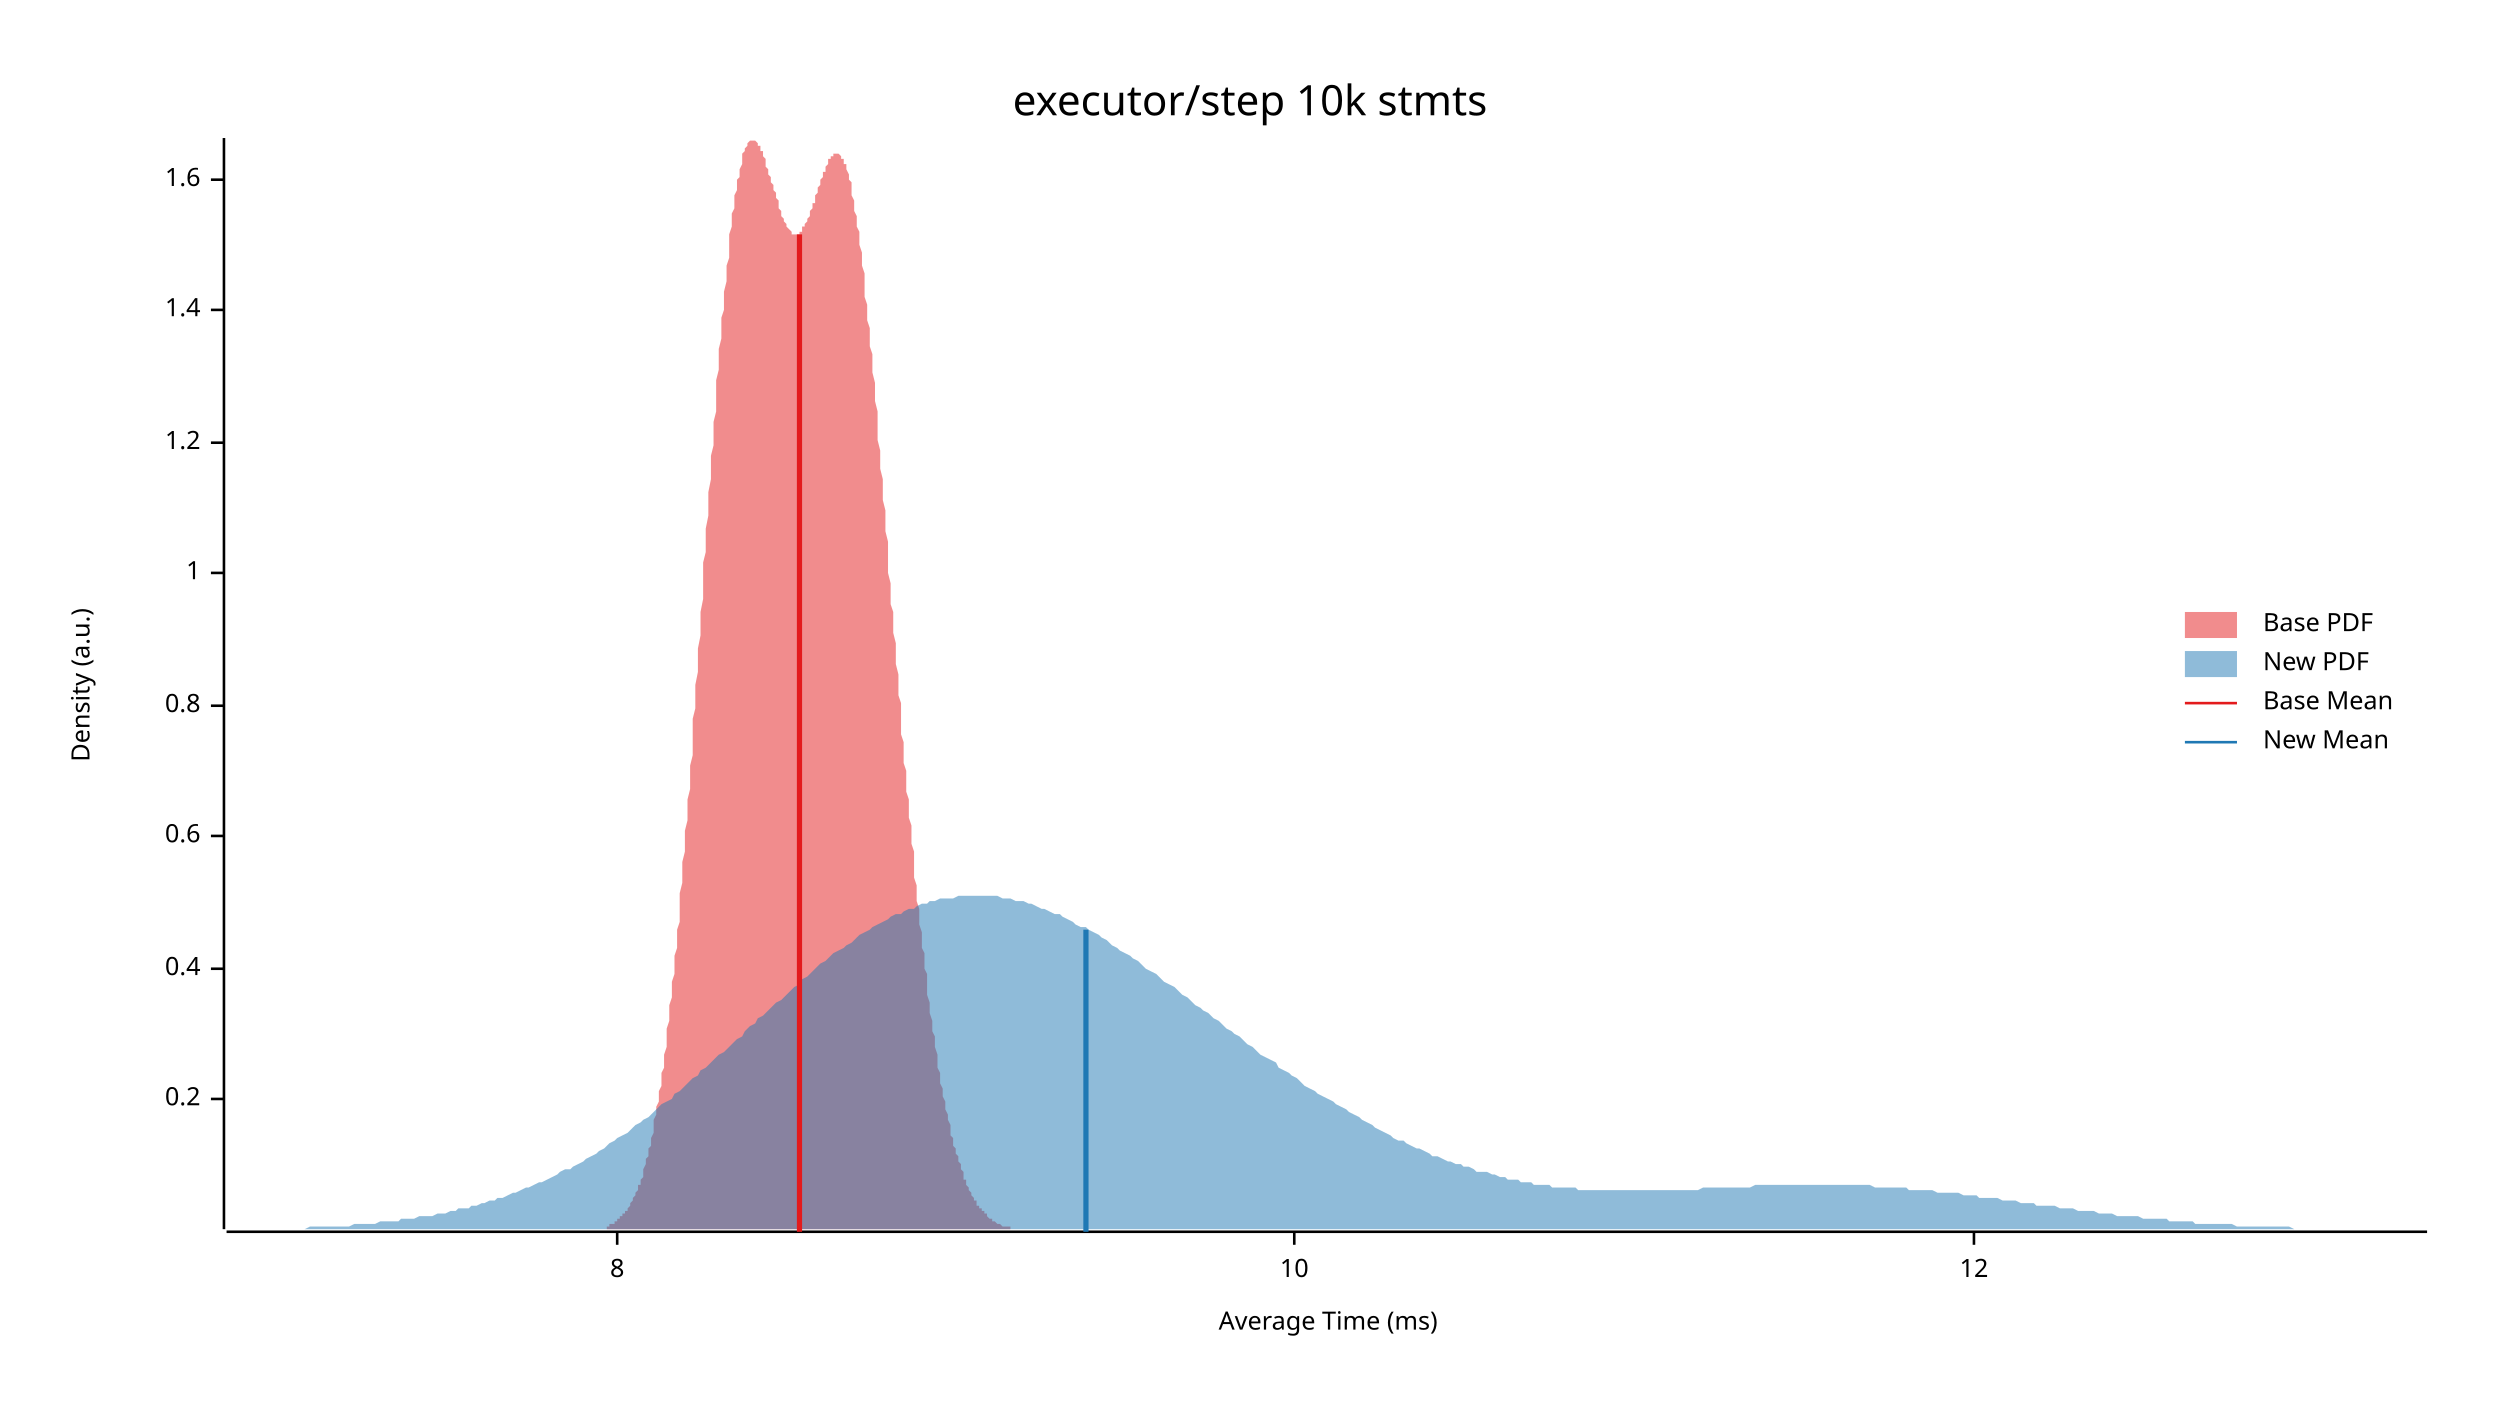
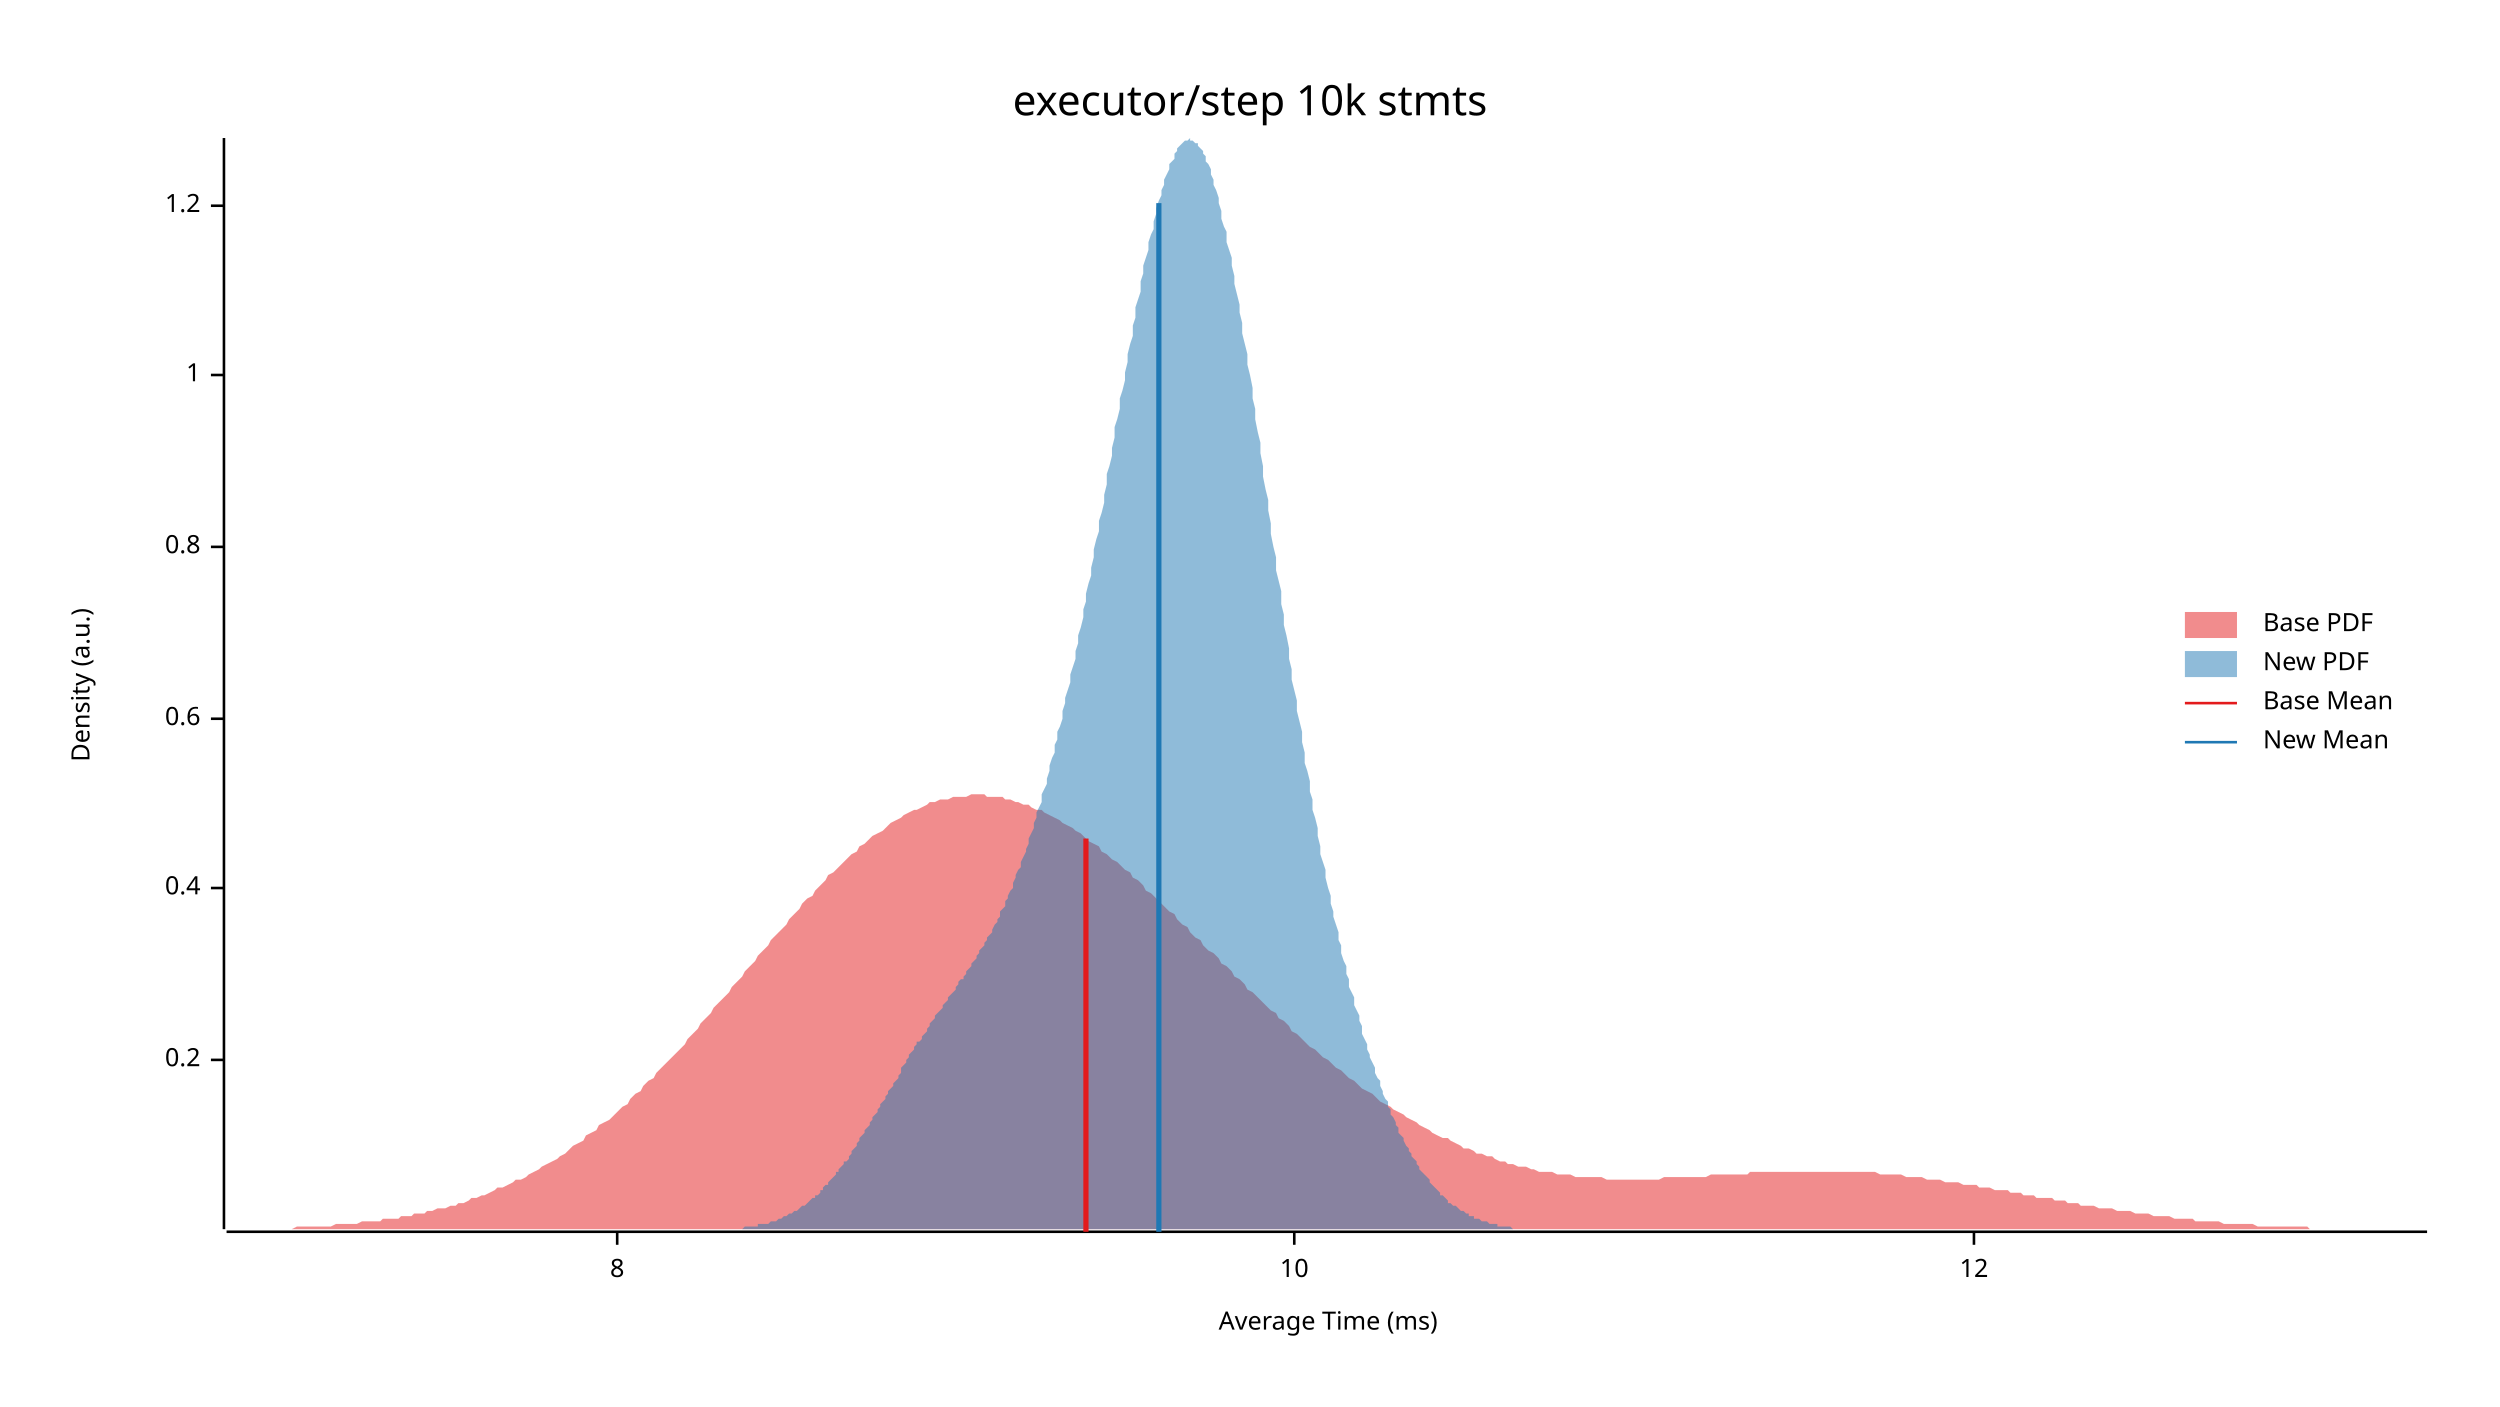
<svg xmlns="http://www.w3.org/2000/svg" width="960" height="540" viewBox="0 0 960 540">
  <text x="480" y="32" dy="0.76em" text-anchor="middle" font-family="sans-serif" font-size="16.129" opacity="1" fill="#000000">
executor/step 10k stmts
</text>
  <text x="27" y="263" dy="0.76em" text-anchor="middle" font-family="sans-serif" font-size="9.677" opacity="1" fill="#000000" transform="rotate(270, 27, 263)">
Density (a.u.)
</text>
  <text x="510" y="513" dy="-0.5ex" text-anchor="middle" font-family="sans-serif" font-size="9.677" opacity="1" fill="#000000">
Average Time (ms)
</text>
  <polyline fill="none" opacity="1" stroke="#000000" stroke-width="1" points="86,53 86,472 " />
-   <text x="77" y="422" dy="0.5ex" text-anchor="end" font-family="sans-serif" font-size="9.677" opacity="1" fill="#000000">
+   <text x="77" y="407" dy="0.5ex" text-anchor="end" font-family="sans-serif" font-size="9.677" opacity="1" fill="#000000">
0.2
</text>
-   <polyline fill="none" opacity="1" stroke="#000000" stroke-width="1" points="81,422 86,422 " />
-   <text x="77" y="372" dy="0.5ex" text-anchor="end" font-family="sans-serif" font-size="9.677" opacity="1" fill="#000000">
+   <polyline fill="none" opacity="1" stroke="#000000" stroke-width="1" points="81,407 86,407 " />
+   <text x="77" y="341" dy="0.5ex" text-anchor="end" font-family="sans-serif" font-size="9.677" opacity="1" fill="#000000">
0.4
</text>
-   <polyline fill="none" opacity="1" stroke="#000000" stroke-width="1" points="81,372 86,372 " />
-   <text x="77" y="321" dy="0.5ex" text-anchor="end" font-family="sans-serif" font-size="9.677" opacity="1" fill="#000000">
+   <polyline fill="none" opacity="1" stroke="#000000" stroke-width="1" points="81,341 86,341 " />
+   <text x="77" y="276" dy="0.5ex" text-anchor="end" font-family="sans-serif" font-size="9.677" opacity="1" fill="#000000">
0.6
</text>
-   <polyline fill="none" opacity="1" stroke="#000000" stroke-width="1" points="81,321 86,321 " />
-   <text x="77" y="271" dy="0.5ex" text-anchor="end" font-family="sans-serif" font-size="9.677" opacity="1" fill="#000000">
+   <polyline fill="none" opacity="1" stroke="#000000" stroke-width="1" points="81,276 86,276 " />
+   <text x="77" y="210" dy="0.5ex" text-anchor="end" font-family="sans-serif" font-size="9.677" opacity="1" fill="#000000">
0.8
</text>
-   <polyline fill="none" opacity="1" stroke="#000000" stroke-width="1" points="81,271 86,271 " />
-   <text x="77" y="220" dy="0.5ex" text-anchor="end" font-family="sans-serif" font-size="9.677" opacity="1" fill="#000000">
+   <polyline fill="none" opacity="1" stroke="#000000" stroke-width="1" points="81,210 86,210 " />
+   <text x="77" y="144" dy="0.5ex" text-anchor="end" font-family="sans-serif" font-size="9.677" opacity="1" fill="#000000">
1
</text>
-   <polyline fill="none" opacity="1" stroke="#000000" stroke-width="1" points="81,220 86,220 " />
-   <text x="77" y="170" dy="0.5ex" text-anchor="end" font-family="sans-serif" font-size="9.677" opacity="1" fill="#000000">
+   <polyline fill="none" opacity="1" stroke="#000000" stroke-width="1" points="81,144 86,144 " />
+   <text x="77" y="79" dy="0.5ex" text-anchor="end" font-family="sans-serif" font-size="9.677" opacity="1" fill="#000000">
1.2
</text>
-   <polyline fill="none" opacity="1" stroke="#000000" stroke-width="1" points="81,170 86,170 " />
-   <text x="77" y="119" dy="0.5ex" text-anchor="end" font-family="sans-serif" font-size="9.677" opacity="1" fill="#000000">
- 1.4
- </text>
-   <polyline fill="none" opacity="1" stroke="#000000" stroke-width="1" points="81,119 86,119 " />
-   <text x="77" y="69" dy="0.5ex" text-anchor="end" font-family="sans-serif" font-size="9.677" opacity="1" fill="#000000">
- 1.6
- </text>
-   <polyline fill="none" opacity="1" stroke="#000000" stroke-width="1" points="81,69 86,69 " />
+   <polyline fill="none" opacity="1" stroke="#000000" stroke-width="1" points="81,79 86,79 " />
  <polyline fill="none" opacity="1" stroke="#000000" stroke-width="1" points="87,473 932,473 " />
  <text x="237" y="483" dy="0.76em" text-anchor="middle" font-family="sans-serif" font-size="9.677" opacity="1" fill="#000000">
8
</text>
  <polyline fill="none" opacity="1" stroke="#000000" stroke-width="1" points="237,473 237,478 " />
  <text x="497" y="483" dy="0.76em" text-anchor="middle" font-family="sans-serif" font-size="9.677" opacity="1" fill="#000000">
10
</text>
  <polyline fill="none" opacity="1" stroke="#000000" stroke-width="1" points="497,473 497,478 " />
  <text x="758" y="483" dy="0.76em" text-anchor="middle" font-family="sans-serif" font-size="9.677" opacity="1" fill="#000000">
12
</text>
  <polyline fill="none" opacity="1" stroke="#000000" stroke-width="1" points="758,473 758,478 " />
-   <polygon opacity="0.5" fill="#E31A1C" points="233,471 234,471 234,470 234,470 235,470 235,470 235,470 236,470 236,469 236,469 237,469 237,469 237,468 237,468 238,468 238,468 238,467 239,467 239,467 239,466 240,466 240,466 240,465 241,465 241,464 241,464 242,463 242,463 242,462 242,462 243,461 243,461 243,460 244,459 244,459 244,458 245,457 245,456 245,455 246,455 246,454 246,453 247,452 247,451 247,450 247,449 248,447 248,446 248,445 249,444 249,442 249,441 250,440 250,438 250,437 251,435 251,434 251,432 251,430 252,428 252,427 252,425 253,423 253,421 253,419 254,417 254,414 254,412 255,410 255,407 255,405 256,402 256,400 256,397 256,395 257,392 257,389 257,386 258,383 258,380 258,377 259,374 259,371 259,367 260,364 260,361 260,357 261,354 261,350 261,346 261,343 262,339 262,335 262,331 263,327 263,323 263,319 264,315 264,311 264,307 265,303 265,298 265,294 266,290 266,285 266,281 266,276 267,272 267,267 267,263 268,258 268,253 268,249 269,244 269,240 269,235 270,230 270,226 270,221 270,216 271,212 271,207 271,203 272,198 272,193 272,189 273,184 273,180 273,175 274,171 274,167 274,162 275,158 275,154 275,150 275,146 276,142 276,138 276,134 277,130 277,126 277,122 278,119 278,115 278,112 279,108 279,105 279,102 280,99 280,96 280,93 280,90 281,87 281,85 281,82 282,80 282,78 282,75 283,73 283,71 283,69 284,68 284,66 284,65 285,63 285,62 285,60 285,59 286,58 286,57 286,57 287,56 287,55 287,55 288,54 288,54 288,54 289,54 289,53 289,54 289,54 290,54 290,54 290,54 291,55 291,55 291,56 292,56 292,57 292,58 293,58 293,59 293,60 294,61 294,62 294,63 294,64 295,65 295,66 295,67 296,68 296,69 296,70 297,71 297,72 297,73 298,74 298,75 298,76 299,77 299,78 299,79 299,80 300,81 300,82 300,83 301,84 301,84 301,85 302,86 302,86 302,87 303,88 303,88 303,88 304,89 304,89 304,89 304,90 305,90 305,90 305,90 306,90 306,90 306,90 307,90 307,89 307,89 308,89 308,88 308,88 308,87 309,87 309,86 309,86 310,85 310,84 310,84 311,83 311,82 311,81 312,80 312,79 312,78 313,78 313,77 313,76 313,75 314,74 314,73 314,72 315,71 315,70 315,69 316,68 316,67 316,66 317,66 317,65 317,64 318,63 318,63 318,62 318,61 319,61 319,60 319,60 320,60 320,59 320,59 321,59 321,59 321,59 322,59 322,59 322,59 322,59 323,60 323,60 323,61 324,61 324,62 324,63 325,63 325,64 325,65 326,67 326,68 326,69 327,70 327,72 327,74 327,75 328,77 328,79 328,81 329,83 329,85 329,87 330,89 330,92 330,94 331,97 331,99 331,102 332,105 332,108 332,111 332,114 333,117 333,120 333,123 334,126 334,129 334,133 335,136 335,140 335,143 336,147 336,150 336,154 337,158 337,161 337,165 337,169 338,173 338,176 338,180 339,184 339,188 339,192 340,196 340,200 340,204 341,208 341,212 341,216 341,220 342,224 342,228 342,232 343,235 343,239 343,243 344,247 344,251 344,255 345,259 345,263 345,267 346,270 346,274 346,278 346,282 347,285 347,289 347,293 348,296 348,300 348,304 349,307 349,311 349,314 350,317 350,321 350,324 351,327 351,331 351,334 351,337 352,340 352,343 352,346 353,349 353,352 353,355 354,358 354,361 354,364 355,366 355,369 355,372 356,374 356,377 356,380 356,382 357,385 357,387 357,389 358,392 358,394 358,396 359,398 359,400 359,402 360,405 360,407 360,409 360,410 361,412 361,414 361,416 362,418 362,419 362,421 363,423 363,424 363,426 364,428 364,429 364,430 365,432 365,433 365,435 365,436 366,437 366,438 366,440 367,441 367,442 367,443 368,444 368,445 368,446 369,447 369,448 369,449 370,450 370,451 370,452 370,453 371,453 371,454 371,455 372,456 372,456 372,457 373,458 373,458 373,459 374,460 374,460 374,461 375,461 375,462 375,462 375,463 376,463 376,464 376,464 377,464 377,465 377,465 378,465 378,466 378,466 379,466 379,467 379,467 379,467 380,468 380,468 380,468 381,468 381,469 381,469 382,469 382,469 382,469 383,470 383,470 383,470 384,470 384,470 384,470 384,470 385,471 385,471 385,471 386,471 386,471 386,471 387,471 387,471 387,471 388,471 388,471 388,472 389,472 389,472 389,472 233,472 " />
-   <polygon opacity="0.5" fill="#1F78B4" points="87,472 88,472 90,472 92,472 93,472 95,472 97,472 98,472 100,472 102,472 103,472 105,472 107,472 109,472 110,472 112,472 114,472 115,472 117,472 119,471 120,471 122,471 124,471 125,471 127,471 129,471 131,471 132,471 134,471 136,470 137,470 139,470 141,470 142,470 144,470 146,469 147,469 149,469 151,469 153,469 154,468 156,468 158,468 159,468 161,467 163,467 164,467 166,467 168,466 169,466 171,466 173,465 175,465 176,464 178,464 180,464 181,463 183,463 185,462 186,462 188,461 190,461 191,460 193,460 195,459 197,458 198,458 200,457 202,456 203,456 205,455 207,454 208,454 210,453 212,452 214,451 215,450 217,449 219,449 220,448 222,447 224,446 225,445 227,444 229,443 230,442 232,441 234,439 236,438 237,437 239,436 241,435 242,434 244,432 246,431 247,430 249,429 251,427 252,426 254,424 256,423 258,422 259,420 261,419 263,417 264,416 266,414 268,413 269,411 271,410 273,408 274,407 276,405 278,404 280,402 281,401 283,399 285,398 286,396 288,394 290,393 291,391 293,390 295,388 296,387 298,385 300,384 302,382 303,381 305,379 307,378 308,376 310,375 312,373 313,372 315,370 317,369 318,368 320,366 322,365 324,364 325,363 327,362 329,360 330,359 332,358 334,357 335,356 337,355 339,354 341,353 342,352 344,351 346,351 347,350 349,349 351,349 352,348 354,347 356,347 357,346 359,346 361,345 363,345 364,345 366,345 368,344 369,344 371,344 373,344 374,344 376,344 378,344 379,344 381,344 383,344 385,345 386,345 388,345 390,346 391,346 393,346 395,347 396,347 398,348 400,349 401,349 403,350 405,351 407,351 408,352 410,353 412,354 413,355 415,356 417,356 418,357 420,358 422,359 423,360 425,361 427,363 429,364 430,365 432,366 434,367 435,368 437,369 439,371 440,372 442,373 444,374 445,375 447,377 449,378 451,379 452,380 454,382 456,383 457,384 459,386 461,387 462,388 464,389 466,391 468,392 469,393 471,395 473,396 474,397 476,398 478,400 479,401 481,402 483,404 484,405 486,406 488,407 490,408 491,410 493,411 495,412 496,413 498,414 500,416 501,417 503,418 505,419 506,420 508,421 510,422 512,423 513,424 515,425 517,426 518,427 520,428 522,429 523,430 525,431 527,432 528,433 530,434 532,435 534,436 535,437 537,438 539,438 540,439 542,440 544,441 545,441 547,442 549,443 550,444 552,444 554,445 556,446 557,446 559,447 561,447 562,448 564,448 566,449 567,450 569,450 571,450 573,451 574,451 576,452 578,452 579,453 581,453 583,453 584,454 586,454 588,454 589,455 591,455 593,455 595,455 596,456 598,456 600,456 601,456 603,456 605,456 606,457 608,457 610,457 611,457 613,457 615,457 617,457 618,457 620,457 622,457 623,457 625,457 627,457 628,457 630,457 632,457 633,457 635,457 637,457 639,457 640,457 642,457 644,457 645,457 647,457 649,457 650,457 652,457 654,456 655,456 657,456 659,456 661,456 662,456 664,456 666,456 667,456 669,456 671,456 672,456 674,455 676,455 677,455 679,455 681,455 683,455 684,455 686,455 688,455 689,455 691,455 693,455 694,455 696,455 698,455 700,455 701,455 703,455 705,455 706,455 708,455 710,455 711,455 713,455 715,455 716,455 718,455 720,456 722,456 723,456 725,456 727,456 728,456 730,456 732,456 733,457 735,457 737,457 738,457 740,457 742,457 744,458 745,458 747,458 749,458 750,458 752,458 754,459 755,459 757,459 759,459 760,460 762,460 764,460 766,460 767,460 769,461 771,461 772,461 774,461 776,462 777,462 779,462 781,462 782,463 784,463 786,463 788,463 789,463 791,464 793,464 794,464 796,464 798,465 799,465 801,465 803,465 804,465 806,466 808,466 810,466 811,466 813,467 815,467 816,467 818,467 820,467 821,467 823,468 825,468 827,468 828,468 830,468 832,468 833,469 835,469 837,469 838,469 840,469 842,469 843,470 845,470 847,470 849,470 850,470 852,470 854,470 855,470 857,470 859,471 860,471 862,471 864,471 865,471 867,471 869,471 871,471 872,471 874,471 876,471 877,471 879,471 881,472 882,472 884,472 886,472 887,472 889,472 891,472 893,472 894,472 896,472 898,472 899,472 901,472 903,472 904,472 906,472 908,472 909,472 911,472 913,472 915,472 916,472 918,472 920,472 921,472 923,472 925,472 926,472 928,472 930,472 932,472 932,472 87,472 " />
-   <polyline fill="none" opacity="1" stroke="#E31A1C" stroke-width="2" points="307,473 307,90 " />
-   <polyline fill="none" opacity="1" stroke="#1F78B4" stroke-width="2" points="417,473 417,357 " />
+   <polygon opacity="0.5" fill="#E31A1C" points="87,472 88,472 90,472 92,472 93,472 95,472 97,472 98,472 100,472 102,472 103,472 105,472 107,472 109,472 110,472 112,472 114,471 115,471 117,471 119,471 120,471 122,471 124,471 125,471 127,471 129,470 131,470 132,470 134,470 136,470 137,470 139,469 141,469 142,469 144,469 146,469 147,468 149,468 151,468 153,468 154,467 156,467 158,467 159,466 161,466 163,466 164,465 166,465 168,464 169,464 171,464 173,463 175,463 176,462 178,462 180,461 181,460 183,460 185,459 186,459 188,458 190,457 191,456 193,456 195,455 197,454 198,453 200,453 202,452 203,451 205,450 207,449 208,448 210,447 212,446 214,445 215,444 217,443 219,441 220,440 222,439 224,438 225,436 227,435 229,434 230,432 232,431 234,430 236,428 237,427 239,425 241,424 242,422 244,420 246,419 247,417 249,415 251,414 252,412 254,410 256,408 258,406 259,405 261,403 263,401 264,399 266,397 268,395 269,393 271,391 273,389 274,387 276,385 278,383 280,381 281,379 283,377 285,375 286,373 288,371 290,369 291,367 293,365 295,363 296,361 298,359 300,357 302,355 303,353 305,351 307,349 308,347 310,345 312,344 313,342 315,340 317,338 318,336 320,335 322,333 324,331 325,330 327,328 329,327 330,325 332,324 334,322 335,321 337,320 339,319 341,317 342,316 344,315 346,314 347,313 349,312 351,311 352,311 354,310 356,309 357,308 359,308 361,307 363,307 364,307 366,306 368,306 369,306 371,306 373,305 374,305 376,305 378,305 379,306 381,306 383,306 385,306 386,307 388,307 390,308 391,308 393,309 395,309 396,310 398,311 400,311 401,312 403,313 405,314 407,315 408,316 410,317 412,318 413,319 415,320 417,322 418,323 420,324 422,325 423,327 425,328 427,330 429,331 430,332 432,334 434,335 435,337 437,338 439,340 440,342 442,343 444,345 445,346 447,348 449,350 451,351 452,353 454,355 456,356 457,358 459,360 461,361 462,363 464,365 466,366 468,368 469,370 471,371 473,373 474,375 476,376 478,378 479,380 481,381 483,383 484,384 486,386 488,388 490,389 491,391 493,392 495,394 496,396 498,397 500,399 501,400 503,402 505,403 506,404 508,406 510,407 512,409 513,410 515,411 517,413 518,414 520,415 522,417 523,418 525,419 527,420 528,421 530,423 532,424 534,425 535,426 537,427 539,428 540,429 542,430 544,431 545,432 547,433 549,434 550,435 552,436 554,437 556,437 557,438 559,439 561,440 562,441 564,441 566,442 567,443 569,443 571,444 573,444 574,445 576,446 578,446 579,447 581,447 583,448 584,448 586,448 588,449 589,449 591,450 593,450 595,450 596,450 598,451 600,451 601,451 603,451 605,452 606,452 608,452 610,452 611,452 613,452 615,452 617,453 618,453 620,453 622,453 623,453 625,453 627,453 628,453 630,453 632,453 633,453 635,453 637,453 639,452 640,452 642,452 644,452 645,452 647,452 649,452 650,452 652,452 654,452 655,452 657,451 659,451 661,451 662,451 664,451 666,451 667,451 669,451 671,451 672,450 674,450 676,450 677,450 679,450 681,450 683,450 684,450 686,450 688,450 689,450 691,450 693,450 694,450 696,450 698,450 700,450 701,450 703,450 705,450 706,450 708,450 710,450 711,450 713,450 715,450 716,450 718,450 720,450 722,451 723,451 725,451 727,451 728,451 730,451 732,452 733,452 735,452 737,452 738,452 740,453 742,453 744,453 745,453 747,454 749,454 750,454 752,454 754,455 755,455 757,455 759,455 760,456 762,456 764,456 766,457 767,457 769,457 771,457 772,458 774,458 776,458 777,459 779,459 781,459 782,460 784,460 786,460 788,460 789,461 791,461 793,461 794,462 796,462 798,462 799,463 801,463 803,463 804,463 806,464 808,464 810,464 811,464 813,465 815,465 816,465 818,465 820,466 821,466 823,466 825,466 827,467 828,467 830,467 832,467 833,467 835,468 837,468 838,468 840,468 842,468 843,469 845,469 847,469 849,469 850,469 852,469 854,470 855,470 857,470 859,470 860,470 862,470 864,470 865,470 867,471 869,471 871,471 872,471 874,471 876,471 877,471 879,471 881,471 882,471 884,471 886,471 887,472 889,472 891,472 893,472 894,472 896,472 898,472 899,472 901,472 903,472 904,472 906,472 908,472 909,472 911,472 913,472 915,472 916,472 918,472 920,472 921,472 923,472 925,472 926,472 928,472 930,472 932,472 932,472 87,472 " />
+   <polygon opacity="0.5" fill="#1F78B4" points="280,472 281,472 281,472 282,472 283,472 283,472 284,472 285,472 285,472 286,471 286,471 287,471 288,471 288,471 289,471 289,471 290,471 291,471 291,470 292,470 292,470 293,470 294,470 294,470 295,470 296,469 296,469 297,469 297,469 298,469 299,468 299,468 300,468 300,468 301,467 302,467 302,467 303,466 303,466 304,466 305,465 305,465 306,465 307,464 307,464 308,463 308,463 309,463 310,462 310,462 311,461 311,461 312,460 313,460 313,459 314,459 315,458 315,457 316,457 316,456 317,455 318,455 318,454 319,453 319,453 320,452 321,451 321,450 322,450 322,449 323,448 324,447 324,446 325,446 326,445 326,444 327,443 327,442 328,441 329,440 329,439 330,438 330,437 331,436 332,435 332,434 333,433 334,432 334,431 335,430 335,429 336,428 337,427 337,426 338,425 338,424 339,423 340,422 340,421 341,420 341,419 342,418 343,417 343,416 344,415 345,414 345,413 346,412 346,410 347,409 348,408 348,407 349,406 349,405 350,404 351,403 351,402 352,401 352,400 353,400 354,399 354,398 355,397 356,396 356,395 357,394 357,393 358,392 359,391 359,390 360,389 360,389 361,388 362,387 362,386 363,385 364,384 364,383 365,382 365,382 366,381 367,380 367,379 368,378 368,377 369,376 370,376 370,375 371,374 371,373 372,372 373,371 373,370 374,369 375,368 375,367 376,366 376,365 377,364 378,363 378,362 379,361 379,360 380,359 381,358 381,357 382,355 383,354 383,353 384,352 384,350 385,349 386,348 386,346 387,345 387,344 388,342 389,341 389,339 390,337 390,336 391,334 392,333 392,331 393,329 394,327 394,326 395,324 395,322 396,320 397,318 397,316 398,314 398,312 399,310 400,308 400,305 401,303 402,301 402,299 403,296 403,294 404,291 405,289 405,286 406,284 406,281 407,279 408,276 408,273 409,270 409,268 410,265 411,262 411,259 412,256 413,253 413,250 414,247 414,244 415,241 416,237 416,234 417,231 417,228 418,224 419,221 419,218 420,214 420,211 421,207 422,204 422,200 423,197 424,193 424,190 425,186 425,182 426,179 427,175 427,172 428,168 428,164 429,161 430,157 430,153 431,150 432,146 432,143 433,139 433,136 434,132 435,129 435,125 436,122 436,118 437,115 438,112 438,108 439,105 439,102 440,99 441,96 441,93 442,90 443,88 443,85 444,82 444,80 445,77 446,75 446,73 447,71 447,69 448,67 449,65 449,63 450,62 451,61 451,59 452,58 452,57 453,56 454,55 454,55 455,54 455,54 456,54 457,53 457,54 458,54 458,54 459,55 460,55 460,56 461,57 462,58 462,59 463,60 463,62 464,63 465,65 465,67 466,69 466,71 467,73 468,76 468,78 469,81 469,84 470,87 471,89 471,93 472,96 473,99 473,102 474,106 474,109 475,113 476,117 476,120 477,124 477,128 478,132 479,136 479,140 480,144 481,149 481,153 482,157 482,161 483,166 484,170 484,174 485,179 485,183 486,188 487,192 487,196 488,201 488,205 489,210 490,214 490,219 491,223 492,227 492,232 493,236 493,240 494,244 495,249 495,253 496,257 496,261 497,265 498,269 498,273 499,277 500,281 500,285 501,289 501,293 502,296 503,300 503,304 504,307 504,311 505,314 506,318 506,321 507,325 507,328 508,331 509,334 509,337 510,341 511,344 511,347 512,350 512,352 513,355 514,358 514,361 515,363 515,366 516,369 517,371 517,374 518,376 518,379 519,381 520,383 520,386 521,388 522,390 522,392 523,394 523,397 524,399 525,401 525,403 526,405 526,406 527,408 528,410 528,412 529,414 530,415 530,417 531,419 531,420 532,422 533,423 533,425 534,426 534,428 535,429 536,431 536,432 537,433 537,435 538,436 539,437 539,438 540,440 541,441 541,442 542,443 542,444 543,445 544,446 544,447 545,448 545,449 546,450 547,451 547,451 548,452 549,453 549,454 550,455 550,455 551,456 552,457 552,457 553,458 553,459 554,459 555,460 555,460 556,461 556,462 557,462 558,463 558,463 559,463 560,464 560,464 561,465 561,465 562,465 563,466 563,466 564,466 564,467 565,467 566,467 566,468 567,468 567,468 568,468 569,469 569,469 570,469 571,469 571,469 572,470 572,470 573,470 574,470 574,470 575,470 575,471 576,471 577,471 577,471 578,471 579,471 579,471 580,471 580,471 581,472 582,472 582,472 583,472 583,472 584,472 585,472 585,472 586,472 586,472 280,472 " />
+   <polyline fill="none" opacity="1" stroke="#E31A1C" stroke-width="2" points="417,473 417,322 " />
+   <polyline fill="none" opacity="1" stroke="#1F78B4" stroke-width="2" points="445,473 445,78 " />
  <text x="869" y="235" dy="0.76em" text-anchor="start" font-family="sans-serif" font-size="9.677" opacity="1" fill="#000000">
Base PDF
</text>
  <text x="869" y="250" dy="0.76em" text-anchor="start" font-family="sans-serif" font-size="9.677" opacity="1" fill="#000000">
New PDF
</text>
  <text x="869" y="265" dy="0.76em" text-anchor="start" font-family="sans-serif" font-size="9.677" opacity="1" fill="#000000">
Base Mean
</text>
  <text x="869" y="280" dy="0.76em" text-anchor="start" font-family="sans-serif" font-size="9.677" opacity="1" fill="#000000">
New Mean
</text>
  <rect x="839" y="235" width="20" height="10" opacity="0.5" fill="#E31A1C" stroke="none" />
  <rect x="839" y="250" width="20" height="10" opacity="0.5" fill="#1F78B4" stroke="none" />
  <polyline fill="none" opacity="1" stroke="#E31A1C" stroke-width="1" points="839,270 859,270 " />
  <polyline fill="none" opacity="1" stroke="#1F78B4" stroke-width="1" points="839,285 859,285 " />
</svg>
